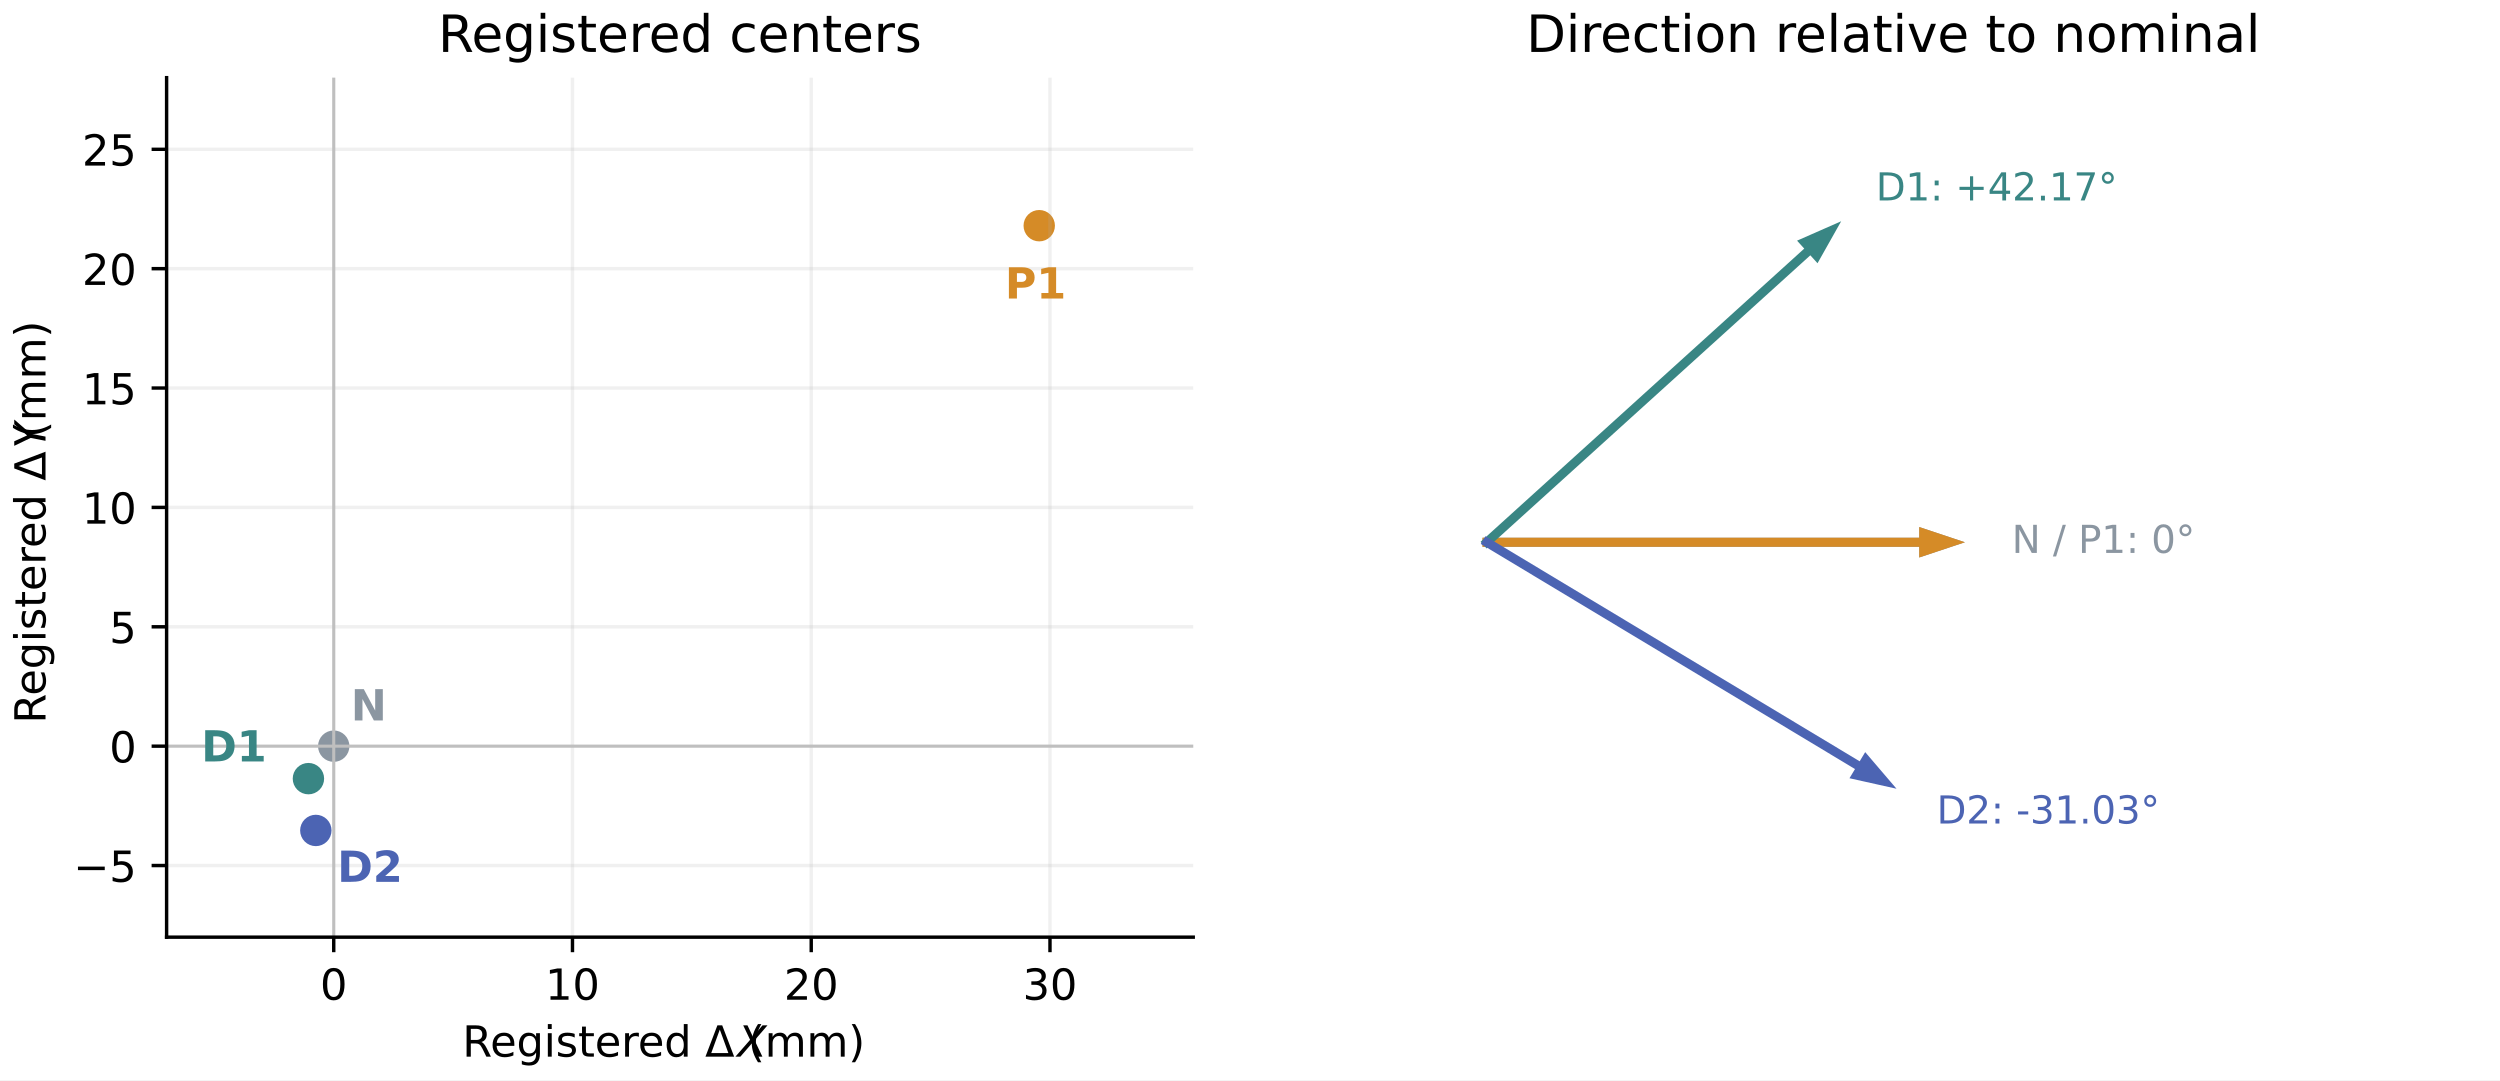
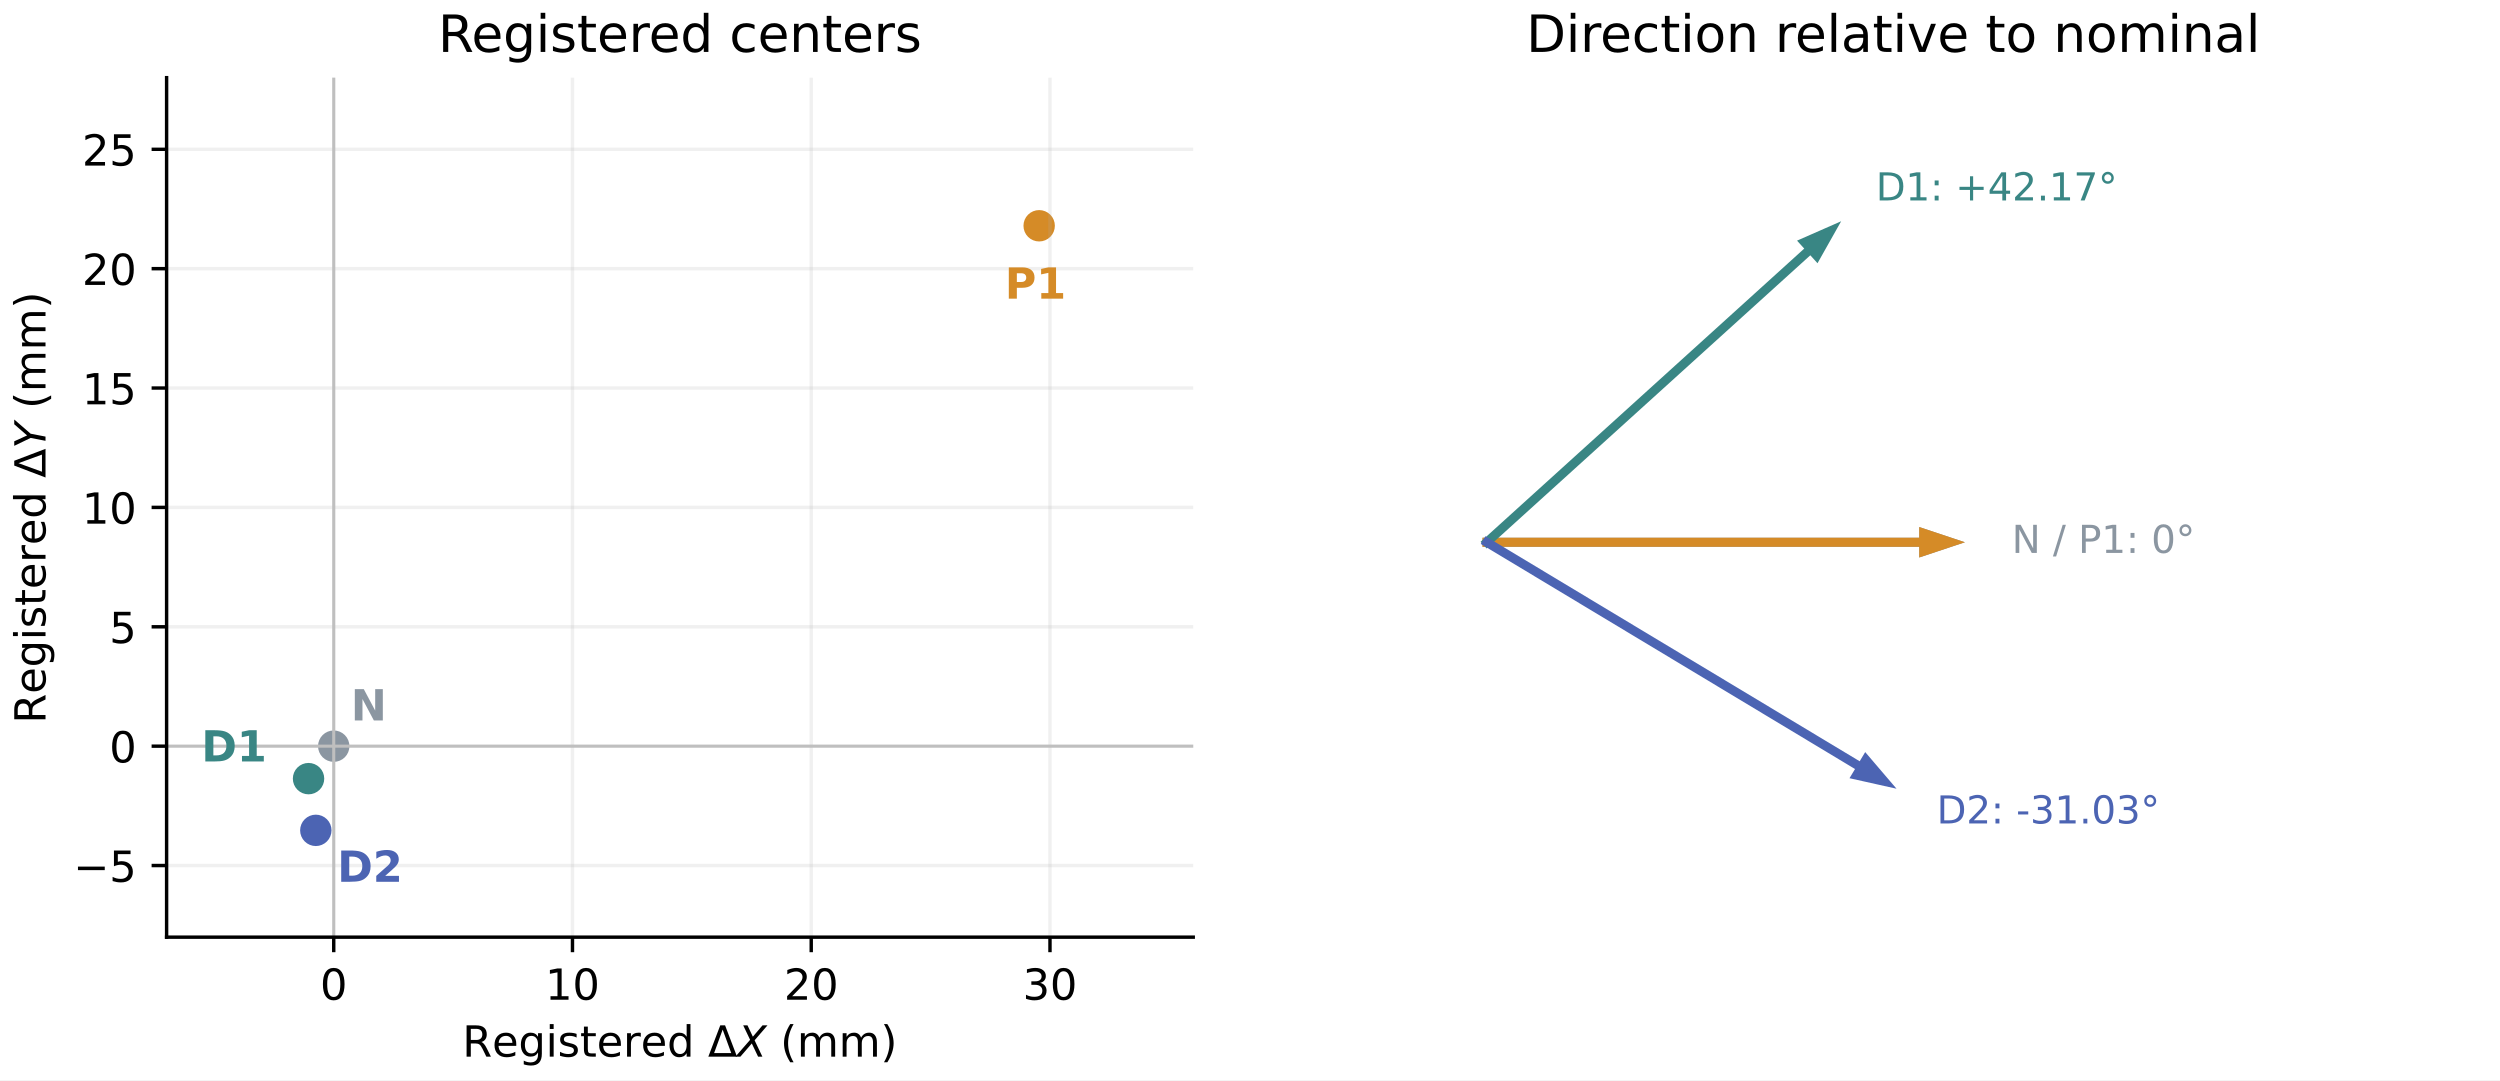
<svg xmlns="http://www.w3.org/2000/svg" xmlns:xlink="http://www.w3.org/1999/xlink" width="583.2pt" height="252pt" viewBox="0 0 583.2 252" version="1.1">
  <defs>
    <style type="text/css">*{stroke-linejoin: round; stroke-linecap: butt}</style>
  </defs>
  <g id="figure_1">
    <g id="patch_1">
-       <path d="M 0 252  L 583.2 252  L 583.2 0  L 0 0  z " style="fill: #ffffff" />
+       <path d="M 0 252 L 583.2 252 L 583.2 0 L 0 0 z " style="fill: #ffffff" />
    </g>
    <g id="axes_1">
      <g id="patch_2">
-         <path d="M 38.866 218.622  L 278.356 218.622  L 278.356 18.118  L 38.866 18.118  z " style="fill: #ffffff" />
+         <path d="M 38.866 218.622 L 278.356 218.622 L 278.356 18.118 L 38.866 18.118 z " style="fill: #ffffff" />
      </g>
      <g id="PathCollection_1">
        <defs>
-           <path id="m842f67d3a1" d="M 0 3.162  C 0.839 3.162 1.643 2.829 2.236 2.236  C 2.829 1.643 3.162 0.839 3.162 0  C 3.162 -0.839 2.829 -1.643 2.236 -2.236  C 1.643 -2.829 0.839 -3.162 0 -3.162  C -0.839 -3.162 -1.643 -2.829 -2.236 -2.236  C -2.829 -1.643 -3.162 -0.839 -3.162 0  C -3.162 0.839 -2.829 1.643 -2.236 2.236  C -1.643 2.829 -0.839 3.162 0 3.162  z " style="stroke: #8b96a1" />
+           <path id="m707bbb1b08" d="M 0 3.162 C 0.839 3.162 1.643 2.829 2.236 2.236 C 2.829 1.643 3.162 0.839 3.162 0 C 3.162 -0.839 2.829 -1.643 2.236 -2.236 C 1.643 -2.829 0.839 -3.162 0 -3.162 C -0.839 -3.162 -1.643 -2.829 -2.236 -2.236 C -2.829 -1.643 -3.162 -0.839 -3.162 0 C -3.162 0.839 -2.829 1.643 -2.236 2.236 C -1.643 2.829 -0.839 3.162 0 3.162 z " style="stroke: #8b96a1" />
        </defs>
-         <g clip-path="url(#pc2e7deedf0)">
-           <use xlink:href="#m842f67d3a1" x="77.853" y="174.065" style="fill: #8b96a1; stroke: #8b96a1" />
+         <g clip-path="url(#pa26f8241b1)">
+           <use xlink:href="#m707bbb1b08" x="77.853" y="174.065" style="fill: #8b96a1; stroke: #8b96a1" />
        </g>
      </g>
      <g id="PathCollection_2">
        <defs>
-           <path id="m3bc7e92195" d="M 0 3.162  C 0.839 3.162 1.643 2.829 2.236 2.236  C 2.829 1.643 3.162 0.839 3.162 0  C 3.162 -0.839 2.829 -1.643 2.236 -2.236  C 1.643 -2.829 0.839 -3.162 0 -3.162  C -0.839 -3.162 -1.643 -2.829 -2.236 -2.236  C -2.829 -1.643 -3.162 -0.839 -3.162 0  C -3.162 0.839 -2.829 1.643 -2.236 2.236  C -1.643 2.829 -0.839 3.162 0 3.162  z " style="stroke: #d58b27" />
+           <path id="m642063621f" d="M 0 3.162 C 0.839 3.162 1.643 2.829 2.236 2.236 C 2.829 1.643 3.162 0.839 3.162 0 C 3.162 -0.839 2.829 -1.643 2.236 -2.236 C 1.643 -2.829 0.839 -3.162 0 -3.162 C -0.839 -3.162 -1.643 -2.829 -2.236 -2.236 C -2.829 -1.643 -3.162 -0.839 -3.162 0 C -3.162 0.839 -2.829 1.643 -2.236 2.236 C -1.643 2.829 -0.839 3.162 0 3.162 z " style="stroke: #d58b27" />
        </defs>
-         <g clip-path="url(#pc2e7deedf0)">
-           <use xlink:href="#m3bc7e92195" x="242.433" y="52.649" style="fill: #d58b27; stroke: #d58b27" />
+         <g clip-path="url(#pa26f8241b1)">
+           <use xlink:href="#m642063621f" x="242.416" y="52.668" style="fill: #d58b27; stroke: #d58b27" />
        </g>
      </g>
      <g id="PathCollection_3">
        <defs>
-           <path id="m5a26cc6bb1" d="M 0 3.162  C 0.839 3.162 1.643 2.829 2.236 2.236  C 2.829 1.643 3.162 0.839 3.162 0  C 3.162 -0.839 2.829 -1.643 2.236 -2.236  C 1.643 -2.829 0.839 -3.162 0 -3.162  C -0.839 -3.162 -1.643 -2.829 -2.236 -2.236  C -2.829 -1.643 -3.162 -0.839 -3.162 0  C -3.162 0.839 -2.829 1.643 -2.236 2.236  C -1.643 2.829 -0.839 3.162 0 3.162  z " style="stroke: #398684" />
+           <path id="m92d51de1c5" d="M 0 3.162 C 0.839 3.162 1.643 2.829 2.236 2.236 C 2.829 1.643 3.162 0.839 3.162 0 C 3.162 -0.839 2.829 -1.643 2.236 -2.236 C 1.643 -2.829 0.839 -3.162 0 -3.162 C -0.839 -3.162 -1.643 -2.829 -2.236 -2.236 C -2.829 -1.643 -3.162 -0.839 -3.162 0 C -3.162 0.839 -2.829 1.643 -2.236 2.236 C -1.643 2.829 -0.839 3.162 0 3.162 z " style="stroke: #398684" />
        </defs>
-         <g clip-path="url(#pc2e7deedf0)">
-           <use xlink:href="#m5a26cc6bb1" x="71.949" y="181.64" style="fill: #398684; stroke: #398684" />
+         <g clip-path="url(#pa26f8241b1)">
+           <use xlink:href="#m92d51de1c5" x="71.976" y="181.64" style="fill: #398684; stroke: #398684" />
        </g>
      </g>
      <g id="PathCollection_4">
        <defs>
-           <path id="m8ef15e76f4" d="M 0 3.162  C 0.839 3.162 1.643 2.829 2.236 2.236  C 2.829 1.643 3.162 0.839 3.162 0  C 3.162 -0.839 2.829 -1.643 2.236 -2.236  C 1.643 -2.829 0.839 -3.162 0 -3.162  C -0.839 -3.162 -1.643 -2.829 -2.236 -2.236  C -2.829 -1.643 -3.162 -0.839 -3.162 0  C -3.162 0.839 -2.829 1.643 -2.236 2.236  C -1.643 2.829 -0.839 3.162 0 3.162  z " style="stroke: #4c64b3" />
+           <path id="m2b3458acec" d="M 0 3.162 C 0.839 3.162 1.643 2.829 2.236 2.236 C 2.829 1.643 3.162 0.839 3.162 0 C 3.162 -0.839 2.829 -1.643 2.236 -2.236 C 1.643 -2.829 0.839 -3.162 0 -3.162 C -0.839 -3.162 -1.643 -2.829 -2.236 -2.236 C -2.829 -1.643 -3.162 -0.839 -3.162 0 C -3.162 0.839 -2.829 1.643 -2.236 2.236 C -1.643 2.829 -0.839 3.162 0 3.162 z " style="stroke: #4c64b3" />
        </defs>
-         <g clip-path="url(#pc2e7deedf0)">
-           <use xlink:href="#m8ef15e76f4" x="73.676" y="193.726" style="fill: #4c64b3; stroke: #4c64b3" />
+         <g clip-path="url(#pa26f8241b1)">
+           <use xlink:href="#m2b3458acec" x="73.675" y="193.705" style="fill: #4c64b3; stroke: #4c64b3" />
        </g>
      </g>
      <g id="matplotlib.axis_1">
        <g id="xtick_1">
          <g id="line2d_1">
-             <path d="M 77.853 218.622  L 77.853 18.118  " clip-path="url(#pc2e7deedf0)" style="fill: none; stroke: #b0b0b0; stroke-opacity: 0.18; stroke-width: 0.8; stroke-linecap: square" />
+             <path d="M 77.853 218.622 L 77.853 18.118 " clip-path="url(#pa26f8241b1)" style="fill: none; stroke: #b0b0b0; stroke-opacity: 0.18; stroke-width: 0.8; stroke-linecap: square" />
          </g>
          <g id="line2d_2">
            <defs>
-               <path id="md9795f8c2b" d="M 0 0  L 0 3.5  " style="stroke: #000000; stroke-width: 0.8" />
+               <path id="m93e4c98de1" d="M 0 0 L 0 3.5 " style="stroke: #000000; stroke-width: 0.8" />
            </defs>
            <g>
-               <use xlink:href="#md9795f8c2b" x="77.853" y="218.622" style="stroke: #000000; stroke-width: 0.8" />
+               <use xlink:href="#m93e4c98de1" x="77.853" y="218.622" style="stroke: #000000; stroke-width: 0.8" />
            </g>
          </g>
          <g id="text_1">
-             <text style="font: 10px 'DejaVu Sans'; text-anchor: middle" x="77.853" y="233.22" transform="rotate(-0, 77.85311, 233.2201)">0</text>
+             <text style="font-size: 10px; font-family: 'DejaVu Sans'; text-anchor: middle" x="77.853" y="233.22" transform="rotate(-0 77.85311 233.2201)">0</text>
          </g>
        </g>
        <g id="xtick_2">
          <g id="line2d_3">
-             <path d="M 133.548 218.622  L 133.548 18.118  " clip-path="url(#pc2e7deedf0)" style="fill: none; stroke: #b0b0b0; stroke-opacity: 0.18; stroke-width: 0.8; stroke-linecap: square" />
+             <path d="M 133.548 218.622 L 133.548 18.118 " clip-path="url(#pa26f8241b1)" style="fill: none; stroke: #b0b0b0; stroke-opacity: 0.18; stroke-width: 0.8; stroke-linecap: square" />
          </g>
          <g id="line2d_4">
            <g>
-               <use xlink:href="#md9795f8c2b" x="133.548" y="218.622" style="stroke: #000000; stroke-width: 0.8" />
+               <use xlink:href="#m93e4c98de1" x="133.548" y="218.622" style="stroke: #000000; stroke-width: 0.8" />
            </g>
          </g>
          <g id="text_2">
-             <text style="font: 10px 'DejaVu Sans'; text-anchor: middle" x="133.548" y="233.22" transform="rotate(-0, 133.5485, 233.2201)">10</text>
+             <text style="font-size: 10px; font-family: 'DejaVu Sans'; text-anchor: middle" x="133.548" y="233.22" transform="rotate(-0 133.5485 233.2201)">10</text>
          </g>
        </g>
        <g id="xtick_3">
          <g id="line2d_5">
-             <path d="M 189.244 218.622  L 189.244 18.118  " clip-path="url(#pc2e7deedf0)" style="fill: none; stroke: #b0b0b0; stroke-opacity: 0.18; stroke-width: 0.8; stroke-linecap: square" />
+             <path d="M 189.244 218.622 L 189.244 18.118 " clip-path="url(#pa26f8241b1)" style="fill: none; stroke: #b0b0b0; stroke-opacity: 0.18; stroke-width: 0.8; stroke-linecap: square" />
          </g>
          <g id="line2d_6">
            <g>
-               <use xlink:href="#md9795f8c2b" x="189.244" y="218.622" style="stroke: #000000; stroke-width: 0.8" />
+               <use xlink:href="#m93e4c98de1" x="189.244" y="218.622" style="stroke: #000000; stroke-width: 0.8" />
            </g>
          </g>
          <g id="text_3">
-             <text style="font: 10px 'DejaVu Sans'; text-anchor: middle" x="189.244" y="233.22" transform="rotate(-0, 189.2438, 233.2201)">20</text>
+             <text style="font-size: 10px; font-family: 'DejaVu Sans'; text-anchor: middle" x="189.244" y="233.22" transform="rotate(-0 189.2438 233.2201)">20</text>
          </g>
        </g>
        <g id="xtick_4">
          <g id="line2d_7">
-             <path d="M 244.939 218.622  L 244.939 18.118  " clip-path="url(#pc2e7deedf0)" style="fill: none; stroke: #b0b0b0; stroke-opacity: 0.18; stroke-width: 0.8; stroke-linecap: square" />
+             <path d="M 244.939 218.622 L 244.939 18.118 " clip-path="url(#pa26f8241b1)" style="fill: none; stroke: #b0b0b0; stroke-opacity: 0.18; stroke-width: 0.8; stroke-linecap: square" />
          </g>
          <g id="line2d_8">
            <g>
-               <use xlink:href="#md9795f8c2b" x="244.939" y="218.622" style="stroke: #000000; stroke-width: 0.8" />
+               <use xlink:href="#m93e4c98de1" x="244.939" y="218.622" style="stroke: #000000; stroke-width: 0.8" />
            </g>
          </g>
          <g id="text_4">
-             <text style="font: 10px 'DejaVu Sans'; text-anchor: middle" x="244.939" y="233.22" transform="rotate(-0, 244.9392, 233.2201)">30</text>
+             <text style="font-size: 10px; font-family: 'DejaVu Sans'; text-anchor: middle" x="244.939" y="233.22" transform="rotate(-0 244.9392 233.2201)">30</text>
          </g>
        </g>
        <g id="text_5">
          <g transform="translate(107.8614 246.8998)">
            <text>
-               <tspan style="font: 10px 'DejaVu Sans'" x="0 6.948 13.101 19.448 22.227 27.437 31.357 37.51 41.621 47.773 54.121 57.3 70.991 74.17 78.071 87.812 97.554" y="-0.406">Registered Δ (mm)</tspan>
-               <tspan style="font: oblique 10px 'DejaVu Sans'" x="64.141" y="-0.406">X</tspan>
+               <tspan x="0" y="-0.406" style="font-size: 10px; font-family: 'DejaVu Sans'">R</tspan>
+               <tspan x="6.948" y="-0.406" style="font-size: 10px; font-family: 'DejaVu Sans'">e</tspan>
+               <tspan x="13.101" y="-0.406" style="font-size: 10px; font-family: 'DejaVu Sans'">g</tspan>
+               <tspan x="19.448" y="-0.406" style="font-size: 10px; font-family: 'DejaVu Sans'">i</tspan>
+               <tspan x="22.227" y="-0.406" style="font-size: 10px; font-family: 'DejaVu Sans'">s</tspan>
+               <tspan x="27.437" y="-0.406" style="font-size: 10px; font-family: 'DejaVu Sans'">t</tspan>
+               <tspan x="31.357" y="-0.406" style="font-size: 10px; font-family: 'DejaVu Sans'">e</tspan>
+               <tspan x="37.51" y="-0.406" style="font-size: 10px; font-family: 'DejaVu Sans'">r</tspan>
+               <tspan x="41.621" y="-0.406" style="font-size: 10px; font-family: 'DejaVu Sans'">e</tspan>
+               <tspan x="47.773" y="-0.406" style="font-size: 10px; font-family: 'DejaVu Sans'">d</tspan>
+               <tspan x="54.121" y="-0.406" style="font-size: 10px; font-family: 'DejaVu Sans'"> </tspan>
+               <tspan x="57.3" y="-0.406" style="font-size: 10px; font-family: 'DejaVu Sans'">Δ</tspan>
+               <tspan x="70.991" y="-0.406" style="font-size: 10px; font-family: 'DejaVu Sans'"> </tspan>
+               <tspan x="74.17" y="-0.406" style="font-size: 10px; font-family: 'DejaVu Sans'">(</tspan>
+               <tspan x="78.071" y="-0.406" style="font-size: 10px; font-family: 'DejaVu Sans'">m</tspan>
+               <tspan x="87.812" y="-0.406" style="font-size: 10px; font-family: 'DejaVu Sans'">m</tspan>
+               <tspan x="97.554" y="-0.406" style="font-size: 10px; font-family: 'DejaVu Sans'">)</tspan>
+               <tspan x="64.141" y="-0.406" style="font-style: oblique; font-size: 10px; font-family: 'DejaVu Sans'">X</tspan>
            </text>
          </g>
        </g>
      </g>
      <g id="matplotlib.axis_2">
        <g id="ytick_1">
          <g id="line2d_9">
-             <path d="M 38.866 201.913  L 278.356 201.913  " clip-path="url(#pc2e7deedf0)" style="fill: none; stroke: #b0b0b0; stroke-opacity: 0.18; stroke-width: 0.8; stroke-linecap: square" />
+             <path d="M 38.866 201.913 L 278.356 201.913 " clip-path="url(#pa26f8241b1)" style="fill: none; stroke: #b0b0b0; stroke-opacity: 0.18; stroke-width: 0.8; stroke-linecap: square" />
          </g>
          <g id="line2d_10">
            <defs>
-               <path id="m5a6a8adf17" d="M 0 0  L -3.5 0  " style="stroke: #000000; stroke-width: 0.8" />
+               <path id="mb50ca2c15a" d="M 0 0 L -3.5 0 " style="stroke: #000000; stroke-width: 0.8" />
            </defs>
            <g>
-               <use xlink:href="#m5a6a8adf17" x="38.866" y="201.913" style="stroke: #000000; stroke-width: 0.8" />
+               <use xlink:href="#mb50ca2c15a" x="38.866" y="201.913" style="stroke: #000000; stroke-width: 0.8" />
            </g>
          </g>
          <g id="text_6">
-             <text style="font: 10px 'DejaVu Sans'; text-anchor: end" x="31.866" y="205.712" transform="rotate(-0, 31.86636, 205.7122)">−5</text>
+             <text style="font-size: 10px; font-family: 'DejaVu Sans'; text-anchor: end" x="31.866" y="205.712" transform="rotate(-0 31.86636 205.7122)">−5</text>
          </g>
        </g>
        <g id="ytick_2">
          <g id="line2d_11">
-             <path d="M 38.866 174.065  L 278.356 174.065  " clip-path="url(#pc2e7deedf0)" style="fill: none; stroke: #b0b0b0; stroke-opacity: 0.18; stroke-width: 0.8; stroke-linecap: square" />
+             <path d="M 38.866 174.065 L 278.356 174.065 " clip-path="url(#pa26f8241b1)" style="fill: none; stroke: #b0b0b0; stroke-opacity: 0.18; stroke-width: 0.8; stroke-linecap: square" />
          </g>
          <g id="line2d_12">
            <g>
-               <use xlink:href="#m5a6a8adf17" x="38.866" y="174.065" style="stroke: #000000; stroke-width: 0.8" />
+               <use xlink:href="#mb50ca2c15a" x="38.866" y="174.065" style="stroke: #000000; stroke-width: 0.8" />
            </g>
          </g>
          <g id="text_7">
-             <text style="font: 10px 'DejaVu Sans'; text-anchor: end" x="31.866" y="177.865" transform="rotate(-0, 31.86636, 177.8646)">0</text>
+             <text style="font-size: 10px; font-family: 'DejaVu Sans'; text-anchor: end" x="31.866" y="177.865" transform="rotate(-0 31.86636 177.8646)">0</text>
          </g>
        </g>
        <g id="ytick_3">
          <g id="line2d_13">
-             <path d="M 38.866 146.218  L 278.356 146.218  " clip-path="url(#pc2e7deedf0)" style="fill: none; stroke: #b0b0b0; stroke-opacity: 0.18; stroke-width: 0.8; stroke-linecap: square" />
+             <path d="M 38.866 146.218 L 278.356 146.218 " clip-path="url(#pa26f8241b1)" style="fill: none; stroke: #b0b0b0; stroke-opacity: 0.18; stroke-width: 0.8; stroke-linecap: square" />
          </g>
          <g id="line2d_14">
            <g>
-               <use xlink:href="#m5a6a8adf17" x="38.866" y="146.218" style="stroke: #000000; stroke-width: 0.8" />
+               <use xlink:href="#mb50ca2c15a" x="38.866" y="146.218" style="stroke: #000000; stroke-width: 0.8" />
            </g>
          </g>
          <g id="text_8">
-             <text style="font: 10px 'DejaVu Sans'; text-anchor: end" x="31.866" y="150.017" transform="rotate(-0, 31.86636, 150.0169)">5</text>
+             <text style="font-size: 10px; font-family: 'DejaVu Sans'; text-anchor: end" x="31.866" y="150.017" transform="rotate(-0 31.86636 150.0169)">5</text>
          </g>
        </g>
        <g id="ytick_4">
          <g id="line2d_15">
-             <path d="M 38.866 118.37  L 278.356 118.37  " clip-path="url(#pc2e7deedf0)" style="fill: none; stroke: #b0b0b0; stroke-opacity: 0.18; stroke-width: 0.8; stroke-linecap: square" />
+             <path d="M 38.866 118.37 L 278.356 118.37 " clip-path="url(#pa26f8241b1)" style="fill: none; stroke: #b0b0b0; stroke-opacity: 0.18; stroke-width: 0.8; stroke-linecap: square" />
          </g>
          <g id="line2d_16">
            <g>
-               <use xlink:href="#m5a6a8adf17" x="38.866" y="118.37" style="stroke: #000000; stroke-width: 0.8" />
+               <use xlink:href="#mb50ca2c15a" x="38.866" y="118.37" style="stroke: #000000; stroke-width: 0.8" />
            </g>
          </g>
          <g id="text_9">
-             <text style="font: 10px 'DejaVu Sans'; text-anchor: end" x="31.866" y="122.169" transform="rotate(-0, 31.86636, 122.1692)">10</text>
+             <text style="font-size: 10px; font-family: 'DejaVu Sans'; text-anchor: end" x="31.866" y="122.169" transform="rotate(-0 31.86636 122.1692)">10</text>
          </g>
        </g>
        <g id="ytick_5">
          <g id="line2d_17">
-             <path d="M 38.866 90.522  L 278.356 90.522  " clip-path="url(#pc2e7deedf0)" style="fill: none; stroke: #b0b0b0; stroke-opacity: 0.18; stroke-width: 0.8; stroke-linecap: square" />
+             <path d="M 38.866 90.522 L 278.356 90.522 " clip-path="url(#pa26f8241b1)" style="fill: none; stroke: #b0b0b0; stroke-opacity: 0.18; stroke-width: 0.8; stroke-linecap: square" />
          </g>
          <g id="line2d_18">
            <g>
-               <use xlink:href="#m5a6a8adf17" x="38.866" y="90.522" style="stroke: #000000; stroke-width: 0.8" />
+               <use xlink:href="#mb50ca2c15a" x="38.866" y="90.522" style="stroke: #000000; stroke-width: 0.8" />
            </g>
          </g>
          <g id="text_10">
-             <text style="font: 10px 'DejaVu Sans'; text-anchor: end" x="31.866" y="94.322" transform="rotate(-0, 31.86636, 94.32154)">15</text>
+             <text style="font-size: 10px; font-family: 'DejaVu Sans'; text-anchor: end" x="31.866" y="94.322" transform="rotate(-0 31.86636 94.32154)">15</text>
          </g>
        </g>
        <g id="ytick_6">
          <g id="line2d_19">
-             <path d="M 38.866 62.675  L 278.356 62.675  " clip-path="url(#pc2e7deedf0)" style="fill: none; stroke: #b0b0b0; stroke-opacity: 0.18; stroke-width: 0.8; stroke-linecap: square" />
+             <path d="M 38.866 62.675 L 278.356 62.675 " clip-path="url(#pa26f8241b1)" style="fill: none; stroke: #b0b0b0; stroke-opacity: 0.18; stroke-width: 0.8; stroke-linecap: square" />
          </g>
          <g id="line2d_20">
            <g>
-               <use xlink:href="#m5a6a8adf17" x="38.866" y="62.675" style="stroke: #000000; stroke-width: 0.8" />
+               <use xlink:href="#mb50ca2c15a" x="38.866" y="62.675" style="stroke: #000000; stroke-width: 0.8" />
            </g>
          </g>
          <g id="text_11">
-             <text style="font: 10px 'DejaVu Sans'; text-anchor: end" x="31.866" y="66.474" transform="rotate(-0, 31.86636, 66.47387)">20</text>
+             <text style="font-size: 10px; font-family: 'DejaVu Sans'; text-anchor: end" x="31.866" y="66.474" transform="rotate(-0 31.86636 66.47387)">20</text>
          </g>
        </g>
        <g id="ytick_7">
          <g id="line2d_21">
-             <path d="M 38.866 34.827  L 278.356 34.827  " clip-path="url(#pc2e7deedf0)" style="fill: none; stroke: #b0b0b0; stroke-opacity: 0.18; stroke-width: 0.8; stroke-linecap: square" />
+             <path d="M 38.866 34.827 L 278.356 34.827 " clip-path="url(#pa26f8241b1)" style="fill: none; stroke: #b0b0b0; stroke-opacity: 0.18; stroke-width: 0.8; stroke-linecap: square" />
          </g>
          <g id="line2d_22">
            <g>
-               <use xlink:href="#m5a6a8adf17" x="38.866" y="34.827" style="stroke: #000000; stroke-width: 0.8" />
+               <use xlink:href="#mb50ca2c15a" x="38.866" y="34.827" style="stroke: #000000; stroke-width: 0.8" />
            </g>
          </g>
          <g id="text_12">
-             <text style="font: 10px 'DejaVu Sans'; text-anchor: end" x="31.866" y="38.626" transform="rotate(-0, 31.86636, 38.62619)">25</text>
+             <text style="font-size: 10px; font-family: 'DejaVu Sans'; text-anchor: end" x="31.866" y="38.626" transform="rotate(-0 31.86636 38.62619)">25</text>
          </g>
        </g>
        <g id="text_13">
-           <g transform="translate(11.02418 168.77)rotate(-90)">
+           <g transform="translate(11.02418 168.77) rotate(-90)">
            <text>
-               <tspan style="font: 10px 'DejaVu Sans'" x="0 6.948 13.101 19.448 22.227 27.437 31.357 37.51 41.621 47.773 54.121 57.3 70.249 73.428 77.329 87.07 96.812" y="-0.406">Registered Δ (mm)</tspan>
-               <tspan style="font: oblique 10px 'DejaVu Sans'" x="64.141" y="-0.406">Y</tspan>
+               <tspan x="0" y="-0.406" style="font-size: 10px; font-family: 'DejaVu Sans'">R</tspan>
+               <tspan x="6.948" y="-0.406" style="font-size: 10px; font-family: 'DejaVu Sans'">e</tspan>
+               <tspan x="13.101" y="-0.406" style="font-size: 10px; font-family: 'DejaVu Sans'">g</tspan>
+               <tspan x="19.448" y="-0.406" style="font-size: 10px; font-family: 'DejaVu Sans'">i</tspan>
+               <tspan x="22.227" y="-0.406" style="font-size: 10px; font-family: 'DejaVu Sans'">s</tspan>
+               <tspan x="27.437" y="-0.406" style="font-size: 10px; font-family: 'DejaVu Sans'">t</tspan>
+               <tspan x="31.357" y="-0.406" style="font-size: 10px; font-family: 'DejaVu Sans'">e</tspan>
+               <tspan x="37.51" y="-0.406" style="font-size: 10px; font-family: 'DejaVu Sans'">r</tspan>
+               <tspan x="41.621" y="-0.406" style="font-size: 10px; font-family: 'DejaVu Sans'">e</tspan>
+               <tspan x="47.773" y="-0.406" style="font-size: 10px; font-family: 'DejaVu Sans'">d</tspan>
+               <tspan x="54.121" y="-0.406" style="font-size: 10px; font-family: 'DejaVu Sans'"> </tspan>
+               <tspan x="57.3" y="-0.406" style="font-size: 10px; font-family: 'DejaVu Sans'">Δ</tspan>
+               <tspan x="70.249" y="-0.406" style="font-size: 10px; font-family: 'DejaVu Sans'"> </tspan>
+               <tspan x="73.428" y="-0.406" style="font-size: 10px; font-family: 'DejaVu Sans'">(</tspan>
+               <tspan x="77.329" y="-0.406" style="font-size: 10px; font-family: 'DejaVu Sans'">m</tspan>
+               <tspan x="87.07" y="-0.406" style="font-size: 10px; font-family: 'DejaVu Sans'">m</tspan>
+               <tspan x="96.812" y="-0.406" style="font-size: 10px; font-family: 'DejaVu Sans'">)</tspan>
+               <tspan x="64.141" y="-0.406" style="font-style: oblique; font-size: 10px; font-family: 'DejaVu Sans'">Y</tspan>
            </text>
          </g>
        </g>
      </g>
      <g id="line2d_23">
-         <path d="M 38.866 174.065  L 278.356 174.065  " clip-path="url(#pc2e7deedf0)" style="fill: none; stroke: #bfbfbf; stroke-width: 0.7; stroke-linecap: square" />
+         <path d="M 38.866 174.065 L 278.356 174.065 " clip-path="url(#pa26f8241b1)" style="fill: none; stroke: #bfbfbf; stroke-width: 0.7; stroke-linecap: square" />
      </g>
      <g id="line2d_24">
-         <path d="M 77.853 218.622  L 77.853 18.118  " clip-path="url(#pc2e7deedf0)" style="fill: none; stroke: #bfbfbf; stroke-width: 0.7; stroke-linecap: square" />
+         <path d="M 77.853 218.622 L 77.853 18.118 " clip-path="url(#pa26f8241b1)" style="fill: none; stroke: #bfbfbf; stroke-width: 0.7; stroke-linecap: square" />
      </g>
      <g id="patch_3">
-         <path d="M 38.866 218.622  L 38.866 18.118  " style="fill: none; stroke: #000000; stroke-width: 0.8; stroke-linejoin: miter; stroke-linecap: square" />
+         <path d="M 38.866 218.622 L 38.866 18.118 " style="fill: none; stroke: #000000; stroke-width: 0.8; stroke-linejoin: miter; stroke-linecap: square" />
      </g>
      <g id="patch_4">
-         <path d="M 38.866 218.622  L 278.356 218.622  " style="fill: none; stroke: #000000; stroke-width: 0.8; stroke-linejoin: miter; stroke-linecap: square" />
+         <path d="M 38.866 218.622 L 278.356 218.622 " style="fill: none; stroke: #000000; stroke-width: 0.8; stroke-linejoin: miter; stroke-linecap: square" />
      </g>
      <g id="text_14">
-         <text style="fill: #8b96a1; font: 700 10px 'DejaVu Sans'; text-anchor: start" x="81.853" y="168.065" transform="rotate(-0, 81.85311, 168.0654)">N</text>
+         <text style="font-weight: 700; font-size: 10px; font-family: 'DejaVu Sans'; text-anchor: start; fill: #8b96a1" x="81.853" y="168.065" transform="rotate(-0 81.85311 168.0654)">N</text>
      </g>
      <g id="text_15">
-         <text style="fill: #d58b27; font: 700 10px 'DejaVu Sans'; text-anchor: start" x="234.433" y="69.649" transform="rotate(-0, 234.4329, 69.64948)">P1</text>
+         <text style="font-weight: 700; font-size: 10px; font-family: 'DejaVu Sans'; text-anchor: start; fill: #d58b27" x="234.416" y="69.668" transform="rotate(-0 234.416 69.66816)">P1</text>
      </g>
      <g id="text_16">
-         <text style="fill: #398684; font: 700 10px 'DejaVu Sans'; text-anchor: start" x="46.949" y="177.64" transform="rotate(-0, 46.9494, 177.6399)">D1</text>
+         <text style="font-weight: 700; font-size: 10px; font-family: 'DejaVu Sans'; text-anchor: start; fill: #398684" x="46.976" y="177.64" transform="rotate(-0 46.97592 177.6402)">D1</text>
      </g>
      <g id="text_17">
-         <text style="fill: #4c64b3; font: 700 10px 'DejaVu Sans'; text-anchor: start" x="78.676" y="205.726" transform="rotate(-0, 78.67596, 205.7258)">D2</text>
+         <text style="font-weight: 700; font-size: 10px; font-family: 'DejaVu Sans'; text-anchor: start; fill: #4c64b3" x="78.675" y="205.705" transform="rotate(-0 78.67491 205.7053)">D2</text>
      </g>
      <g id="text_18">
-         <text style="font: 12px 'DejaVu Sans'; text-anchor: middle" x="158.611" y="12.118" transform="rotate(-0, 158.6114, 12.11837)">Registered centers</text>
+         <text style="font-size: 12px; font-family: 'DejaVu Sans'; text-anchor: middle" x="158.611" y="12.118" transform="rotate(-0 158.6114 12.11837)">Registered centers</text>
      </g>
    </g>
    <g id="axes_2">
      <g id="patch_5">
-         <path d="M 455.218 126.499  L 448.715 128.666  L 448.715 126.553  L 346.838 126.553  L 346.838 126.444  L 448.715 126.444  L 448.715 124.331  z " clip-path="url(#p9b36950d08)" style="fill: #8b96a1; stroke: #8b96a1; stroke-width: 2; stroke-linejoin: miter" />
+         <path d="M 455.218 126.499 L 448.715 128.666 L 448.715 126.553 L 346.838 126.553 L 346.838 126.444 L 448.715 126.444 L 448.715 124.331 z " clip-path="url(#p74cffc1158)" style="fill: #8b96a1; stroke: #8b96a1; stroke-width: 2; stroke-linejoin: miter" />
      </g>
      <g id="patch_6">
-         <path d="M 455.218 126.499  L 448.715 128.666  L 448.715 126.553  L 346.838 126.553  L 346.838 126.444  L 448.715 126.444  L 448.715 124.331  z " clip-path="url(#p9b36950d08)" style="fill: #d58b27; stroke: #d58b27; stroke-width: 2; stroke-linejoin: miter" />
+         <path d="M 455.218 126.499 L 448.715 128.666 L 448.715 126.553 L 346.838 126.553 L 346.838 126.444 L 448.715 126.444 L 448.715 124.331 z " clip-path="url(#p74cffc1158)" style="fill: #d58b27; stroke: #d58b27; stroke-width: 2; stroke-linejoin: miter" />
      </g>
      <g id="patch_7">
-         <path d="M 427.164 53.739  L 423.8 59.711  L 422.381 58.145  L 346.874 126.539  L 346.801 126.458  L 422.308 58.065  L 420.89 56.498  z " clip-path="url(#p9b36950d08)" style="fill: #398684; stroke: #398684; stroke-width: 2; stroke-linejoin: miter" />
+         <path d="M 427.161 53.736 L 423.797 59.708 L 422.378 58.142 L 346.874 126.539 L 346.801 126.458 L 422.305 58.061 L 420.886 56.495 z " clip-path="url(#p74cffc1158)" style="fill: #398684; stroke: #398684; stroke-width: 2; stroke-linejoin: miter" />
      </g>
      <g id="patch_8">
-         <path d="M 439.709 182.367  L 433.019 180.872  L 434.108 179.061  L 346.81 126.545  L 346.866 126.452  L 434.164 178.969  L 435.254 177.158  z " clip-path="url(#p9b36950d08)" style="fill: #4c64b3; stroke: #4c64b3; stroke-width: 2; stroke-linejoin: miter" />
+         <path d="M 439.712 182.361 L 433.023 180.866 L 434.112 179.055 L 346.81 126.545 L 346.866 126.452 L 434.168 178.962 L 435.257 177.151 z " clip-path="url(#p74cffc1158)" style="fill: #4c64b3; stroke: #4c64b3; stroke-width: 2; stroke-linejoin: miter" />
      </g>
      <g id="text_19">
-         <text style="fill: #8b96a1; font: 9px 'DejaVu Sans'; text-anchor: start" x="469.307" y="128.982" transform="rotate(-0, 469.3074, 128.9819)">N / P1: 0°</text>
+         <text style="font-size: 9px; font-family: 'DejaVu Sans'; text-anchor: start; fill: #8b96a1" x="469.307" y="128.982" transform="rotate(-0 469.3074 128.9819)">N / P1: 0°</text>
      </g>
      <g id="text_20">
-         <text style="fill: #398684; font: 9px 'DejaVu Sans'; text-anchor: start" x="437.607" y="46.764" transform="rotate(-0, 437.6069, 46.76414)">D1: +42.17°</text>
+         <text style="font-size: 9px; font-family: 'DejaVu Sans'; text-anchor: start; fill: #398684" x="437.603" y="46.76" transform="rotate(-0 437.603 46.75986)">D1: +42.17°</text>
      </g>
      <g id="text_21">
-         <text style="fill: #4c64b3; font: 9px 'DejaVu Sans'; text-anchor: start" x="451.782" y="192.113" transform="rotate(-0, 451.7817, 192.1134)">D2: -31.03°</text>
+         <text style="font-size: 9px; font-family: 'DejaVu Sans'; text-anchor: start; fill: #4c64b3" x="451.786" y="192.106" transform="rotate(-0 451.7861 192.1061)">D2: -31.03°</text>
      </g>
      <g id="text_22">
-         <text style="font: 12px 'DejaVu Sans'; text-anchor: middle" x="441.67" y="12.118" transform="rotate(-0, 441.6705, 12.11837)">Direction relative to nominal</text>
+         <text style="font-size: 12px; font-family: 'DejaVu Sans'; text-anchor: middle" x="441.67" y="12.118" transform="rotate(-0 441.6705 12.11837)">Direction relative to nominal</text>
      </g>
    </g>
  </g>
  <defs>
-     <clipPath id="pc2e7deedf0">
+     <clipPath id="pa26f8241b1">
      <rect x="38.866" y="18.118" width="239.49" height="200.503" />
    </clipPath>
-     <clipPath id="p9b36950d08">
+     <clipPath id="p74cffc1158">
      <rect x="336" y="18.118" width="211.341" height="200.503" />
    </clipPath>
  </defs>
</svg>
